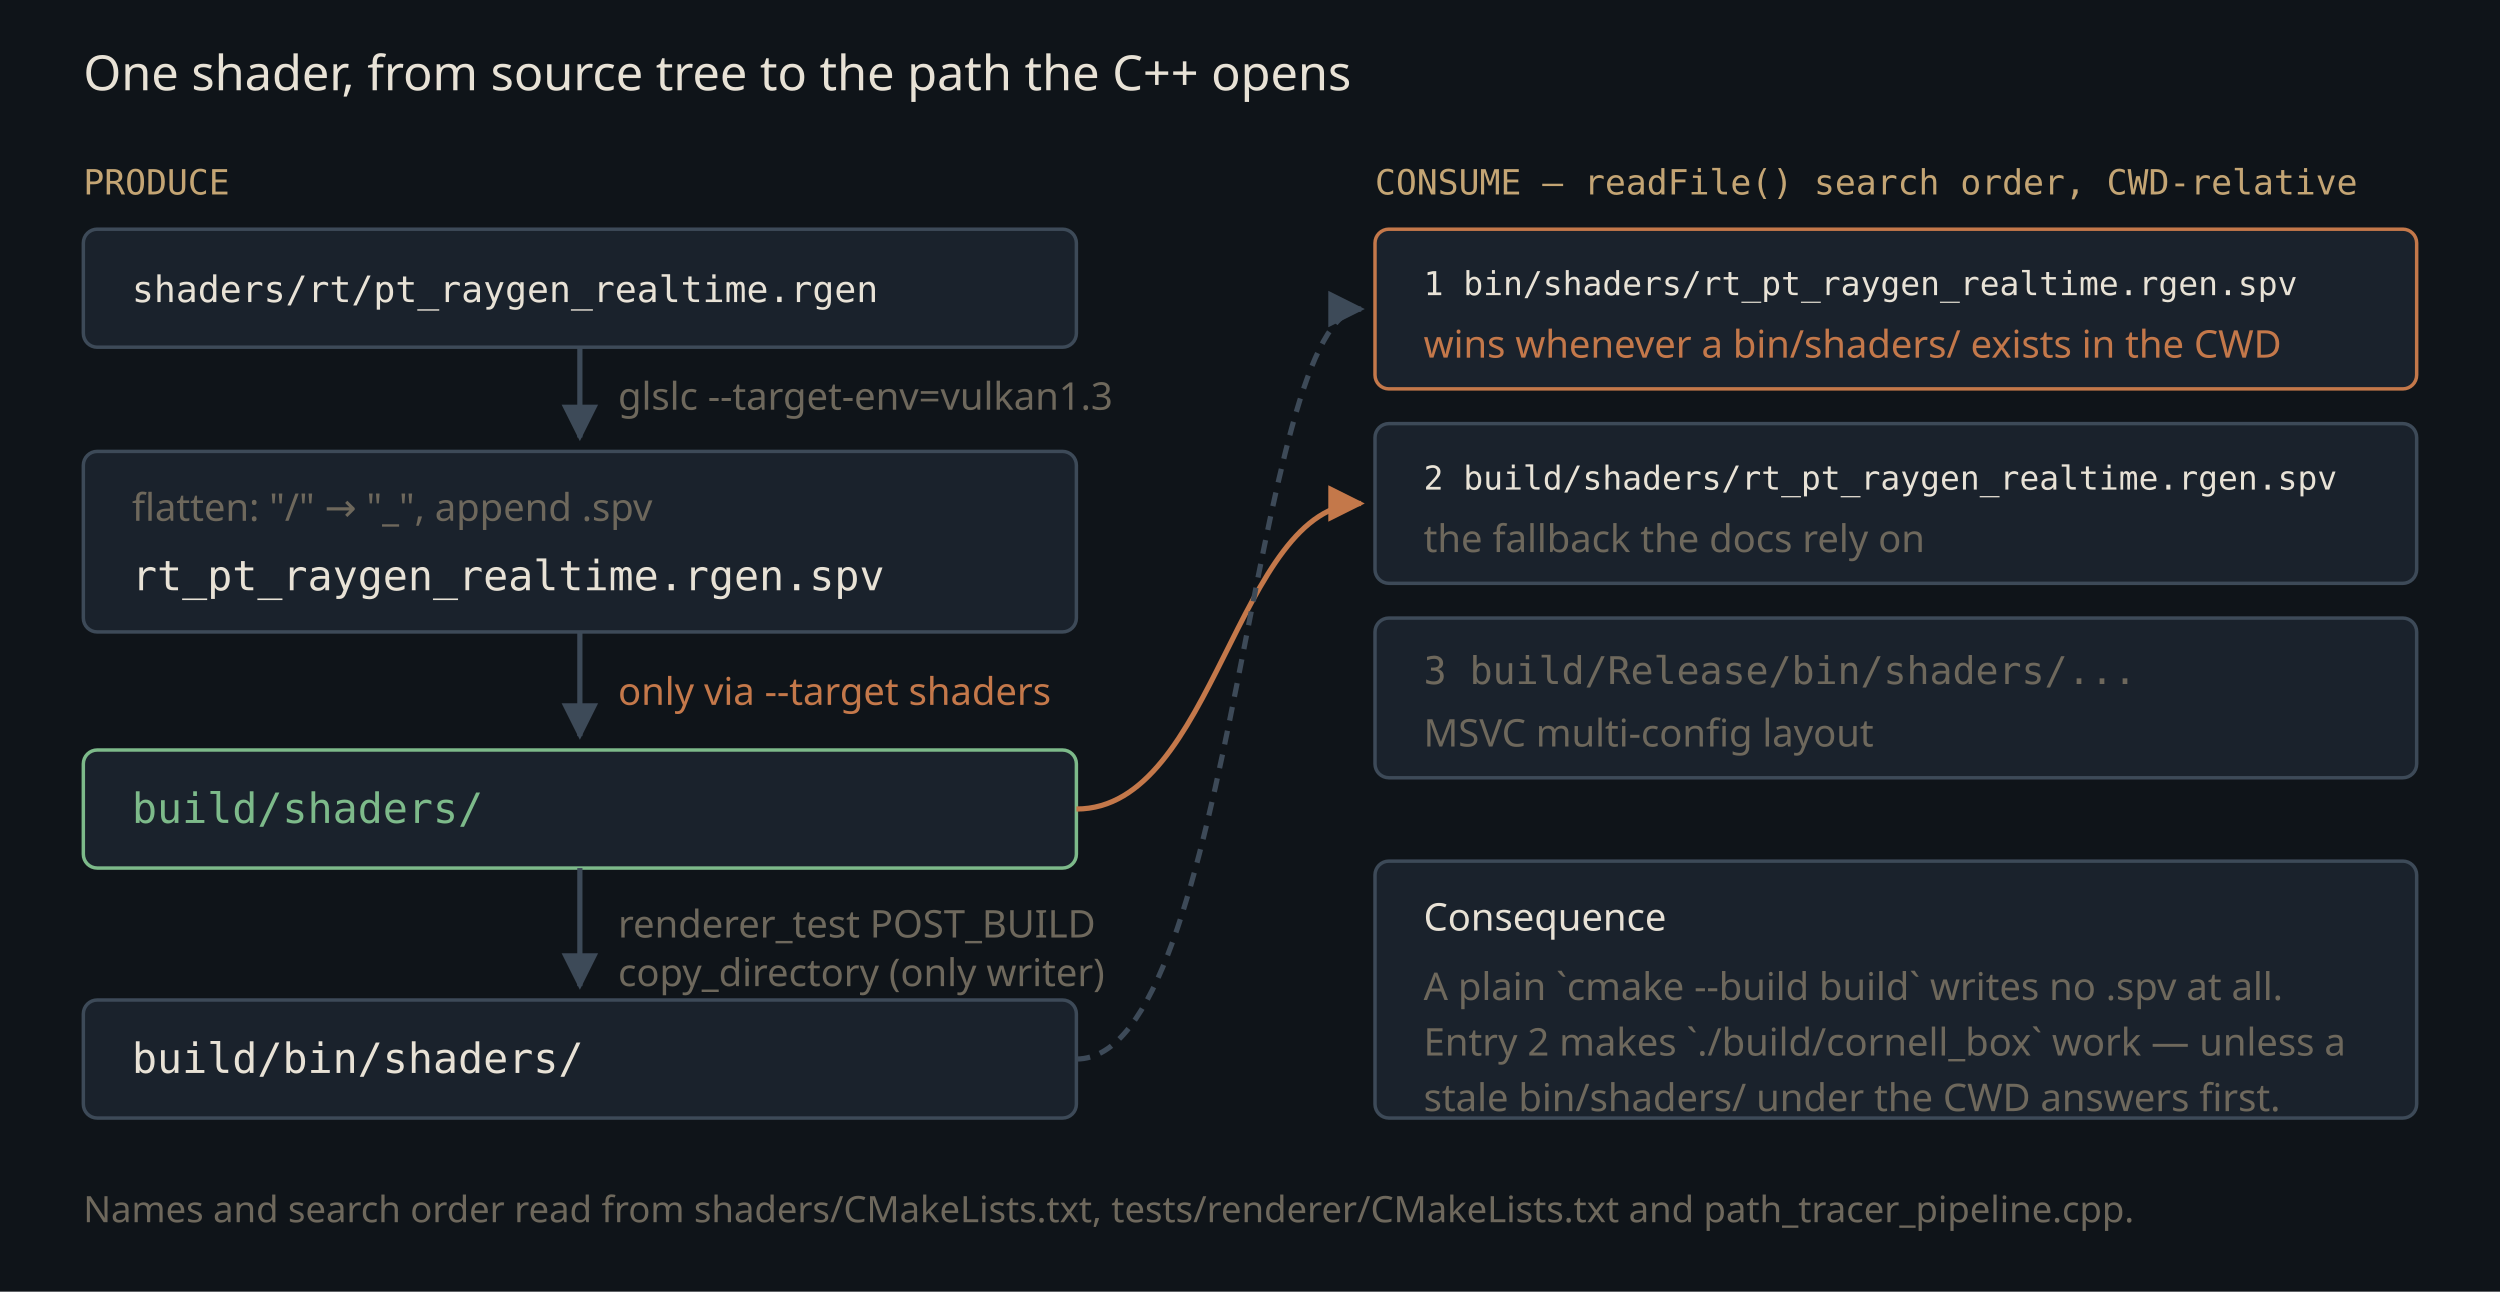
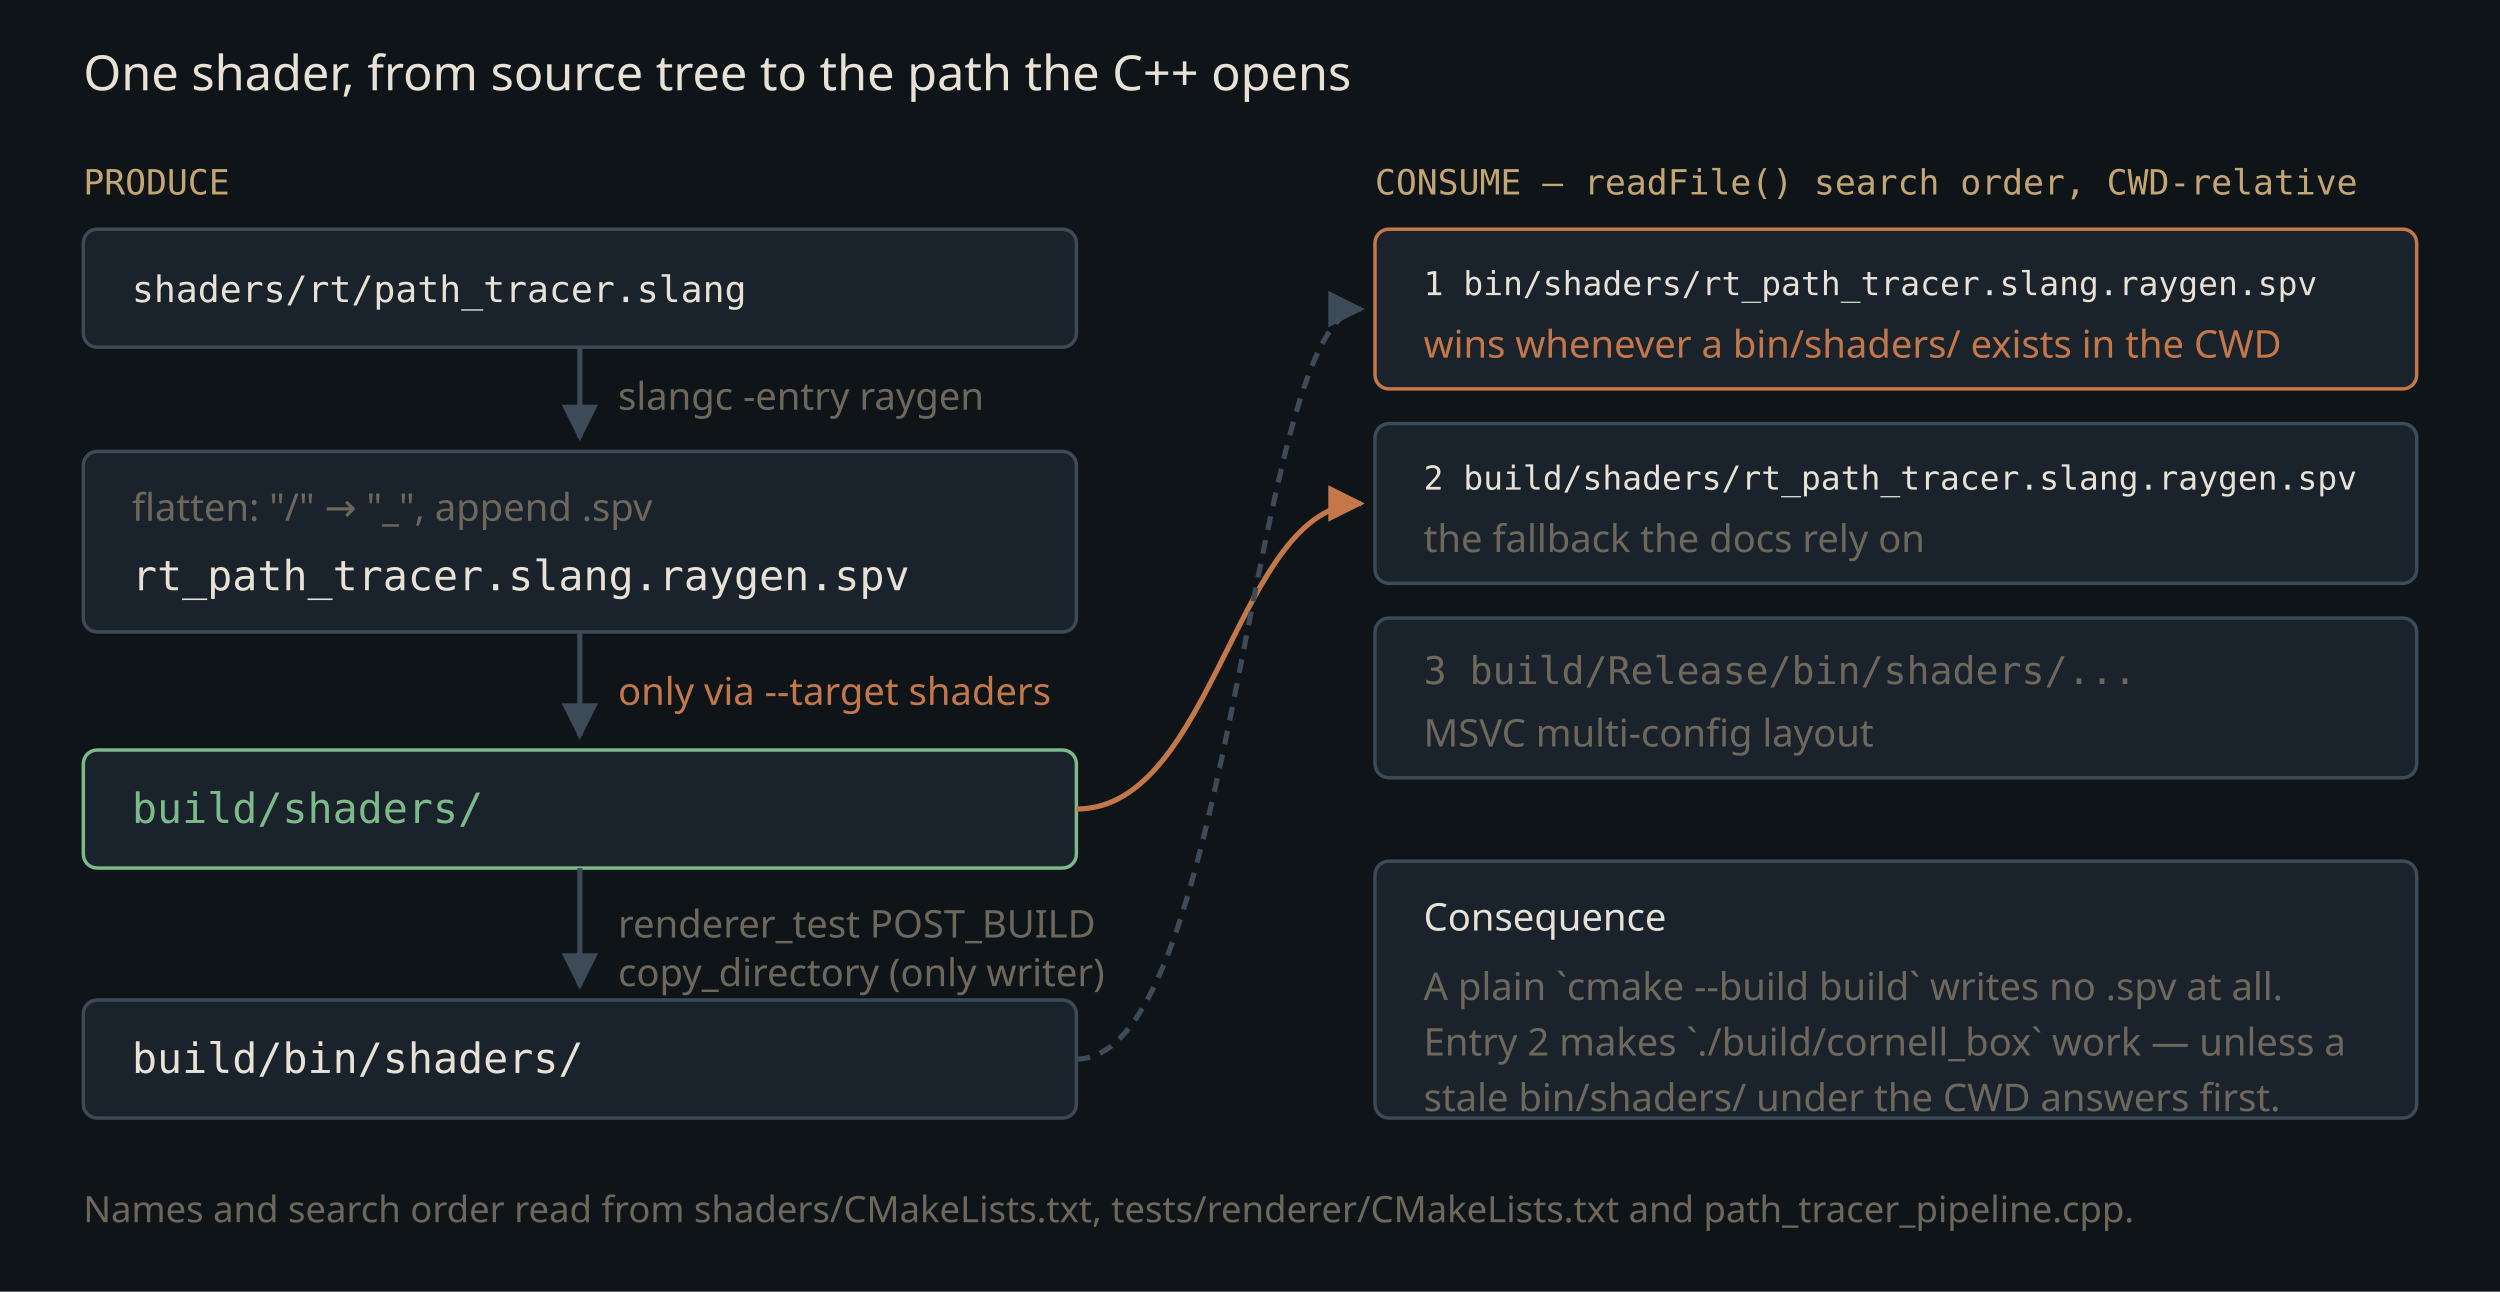
- <svg xmlns="http://www.w3.org/2000/svg" viewBox="0 0 720 372" class="unit-diagram" role="img" aria-label="Path a shader takes from source to the directory the runtime searches: glslc flattens shaders/rt/pt_raygen_realtime.rgen into build/shaders/rt_pt_raygen_realtime.rgen.spv, only when the shaders target is asked for by name; a renderer_test post-build step is the only rule that copies that directory to build/bin/shaders; the SPV loader tries bin/shaders relative to the working directory first and only falls back to build/shaders when that misses.">
+ <svg xmlns="http://www.w3.org/2000/svg" viewBox="0 0 720 372" class="unit-diagram" role="img" aria-label="Path a shader takes from source to the directory the runtime searches: slangc flattens the raygen entry of shaders/rt/path_tracer.slang into build/shaders/rt_path_tracer.slang.raygen.spv, only when the shaders target is asked for by name; a renderer_test post-build step is the only rule that copies that directory to build/bin/shaders; the SPV loader tries bin/shaders relative to the working directory first and only falls back to build/shaders when that misses.">
  <defs>
    <marker id="sbArrow" viewBox="0 0 10 10" refX="9" refY="5" markerWidth="7" markerHeight="7" orient="auto-start-reverse">
      <path d="M 0 0 L 10 5 L 0 10 z" fill="#3d4a58" />
    </marker>
    <marker id="sbArrowHot" viewBox="0 0 10 10" refX="9" refY="5" markerWidth="7" markerHeight="7" orient="auto-start-reverse">
      <path d="M 0 0 L 10 5 L 0 10 z" fill="#c4784a" />
    </marker>
  </defs>
  <rect x="0" y="0" width="720" height="372" fill="#0f1419" />
  <text x="24" y="26" font-family="DM Sans,sans-serif" font-size="14" fill="#e8e2d6">One shader, from source tree to the path the C++ opens</text>
  <text x="24" y="56" font-family="IBM Plex Mono,monospace" font-size="10" fill="#c4a574">PRODUCE</text>
  <rect x="24" y="66" width="286" height="34" rx="4" fill="#1a222c" stroke="#3d4a58" />
-   <text x="38" y="87" font-family="IBM Plex Mono,monospace" font-size="10.5" fill="#e8e2d6">shaders/rt/pt_raygen_realtime.rgen</text>
+   <text x="38" y="87" font-family="IBM Plex Mono,monospace" font-size="10.5" fill="#e8e2d6">shaders/rt/path_tracer.slang</text>
  <line x1="167" y1="100" x2="167" y2="126" stroke="#3d4a58" stroke-width="1.5" marker-end="url(#sbArrow)" />
-   <text x="178" y="118" font-family="DM Sans,sans-serif" font-size="11" fill="#6e685c">glslc --target-env=vulkan1.3</text>
+   <text x="178" y="118" font-family="DM Sans,sans-serif" font-size="11" fill="#6e685c">slangc -entry raygen</text>
  <rect x="24" y="130" width="286" height="52" rx="4" fill="#1a222c" stroke="#3d4a58" />
  <text x="38" y="150" font-family="DM Sans,sans-serif" font-size="11" fill="#6e685c">flatten: "/" → "_", append .spv</text>
-   <text x="38" y="170" font-family="IBM Plex Mono,monospace" font-size="12" fill="#e8e2d6">rt_pt_raygen_realtime.rgen.spv</text>
+   <text x="38" y="170" font-family="IBM Plex Mono,monospace" font-size="12" fill="#e8e2d6">rt_path_tracer.slang.raygen.spv</text>
  <line x1="167" y1="182" x2="167" y2="212" stroke="#3d4a58" stroke-width="1.5" marker-end="url(#sbArrow)" />
  <text x="178" y="203" font-family="DM Sans,sans-serif" font-size="11" fill="#c4784a">only via --target shaders</text>
  <rect x="24" y="216" width="286" height="34" rx="4" fill="#1a222c" stroke="#7dba8a" />
  <text x="38" y="237" font-family="IBM Plex Mono,monospace" font-size="12" fill="#7dba8a">build/shaders/</text>
  <line x1="167" y1="250" x2="167" y2="284" stroke="#3d4a58" stroke-width="1.5" marker-end="url(#sbArrow)" />
  <text x="178" y="270" font-family="DM Sans,sans-serif" font-size="11" fill="#6e685c">renderer_test POST_BUILD</text>
  <text x="178" y="284" font-family="DM Sans,sans-serif" font-size="11" fill="#6e685c">copy_directory (only writer)</text>
  <rect x="24" y="288" width="286" height="34" rx="4" fill="#1a222c" stroke="#3d4a58" />
  <text x="38" y="309" font-family="IBM Plex Mono,monospace" font-size="12" fill="#e8e2d6">build/bin/shaders/</text>
  <text x="396" y="56" font-family="IBM Plex Mono,monospace" font-size="10" fill="#c4a574">CONSUME — readFile() search order, CWD-relative</text>
  <rect x="396" y="66" width="300" height="46" rx="4" fill="#1a222c" stroke="#c4784a" />
-   <text x="410" y="85" font-family="IBM Plex Mono,monospace" font-size="9.5" fill="#e8e2d6">1  bin/shaders/rt_pt_raygen_realtime.rgen.spv</text>
+   <text x="410" y="85" font-family="IBM Plex Mono,monospace" font-size="9.5" fill="#e8e2d6">1  bin/shaders/rt_path_tracer.slang.raygen.spv</text>
  <text x="410" y="103" font-family="DM Sans,sans-serif" font-size="11" fill="#c4784a">wins whenever a bin/shaders/ exists in the CWD</text>
  <rect x="396" y="122" width="300" height="46" rx="4" fill="#1a222c" stroke="#3d4a58" />
-   <text x="410" y="141" font-family="IBM Plex Mono,monospace" font-size="9.5" fill="#e8e2d6">2  build/shaders/rt_pt_raygen_realtime.rgen.spv</text>
+   <text x="410" y="141" font-family="IBM Plex Mono,monospace" font-size="9.5" fill="#e8e2d6">2  build/shaders/rt_path_tracer.slang.raygen.spv</text>
  <text x="410" y="159" font-family="DM Sans,sans-serif" font-size="11" fill="#6e685c">the fallback the docs rely on</text>
  <rect x="396" y="178" width="300" height="46" rx="4" fill="#1a222c" stroke="#3d4a58" />
  <text x="410" y="197" font-family="IBM Plex Mono,monospace" font-size="11" fill="#6e685c">3  build/Release/bin/shaders/...</text>
  <text x="410" y="215" font-family="DM Sans,sans-serif" font-size="11" fill="#6e685c">MSVC multi-config layout</text>
  <path d="M 310 233 C 350 233 356 145 392 145" fill="none" stroke="#c4784a" stroke-width="1.5" marker-end="url(#sbArrowHot)" />
  <path d="M 310 305 C 356 305 360 89 392 89" fill="none" stroke="#3d4a58" stroke-width="1.5" stroke-dasharray="4 3" marker-end="url(#sbArrow)" />
  <rect x="396" y="248" width="300" height="74" rx="4" fill="#1a222c" stroke="#3d4a58" />
  <text x="410" y="268" font-family="DM Sans,sans-serif" font-size="11" fill="#e8e2d6">Consequence</text>
  <text x="410" y="288" font-family="DM Sans,sans-serif" font-size="11" fill="#6e685c">A plain `cmake --build build` writes no .spv at all.</text>
  <text x="410" y="304" font-family="DM Sans,sans-serif" font-size="11" fill="#6e685c">Entry 2 makes `./build/cornell_box` work — unless a</text>
  <text x="410" y="320" font-family="DM Sans,sans-serif" font-size="11" fill="#6e685c">stale bin/shaders/ under the CWD answers first.</text>
  <text x="24" y="352" font-family="DM Sans,sans-serif" font-size="10.5" fill="#6e685c">Names and search order read from shaders/CMakeLists.txt, tests/renderer/CMakeLists.txt and path_tracer_pipeline.cpp.</text>
</svg>
